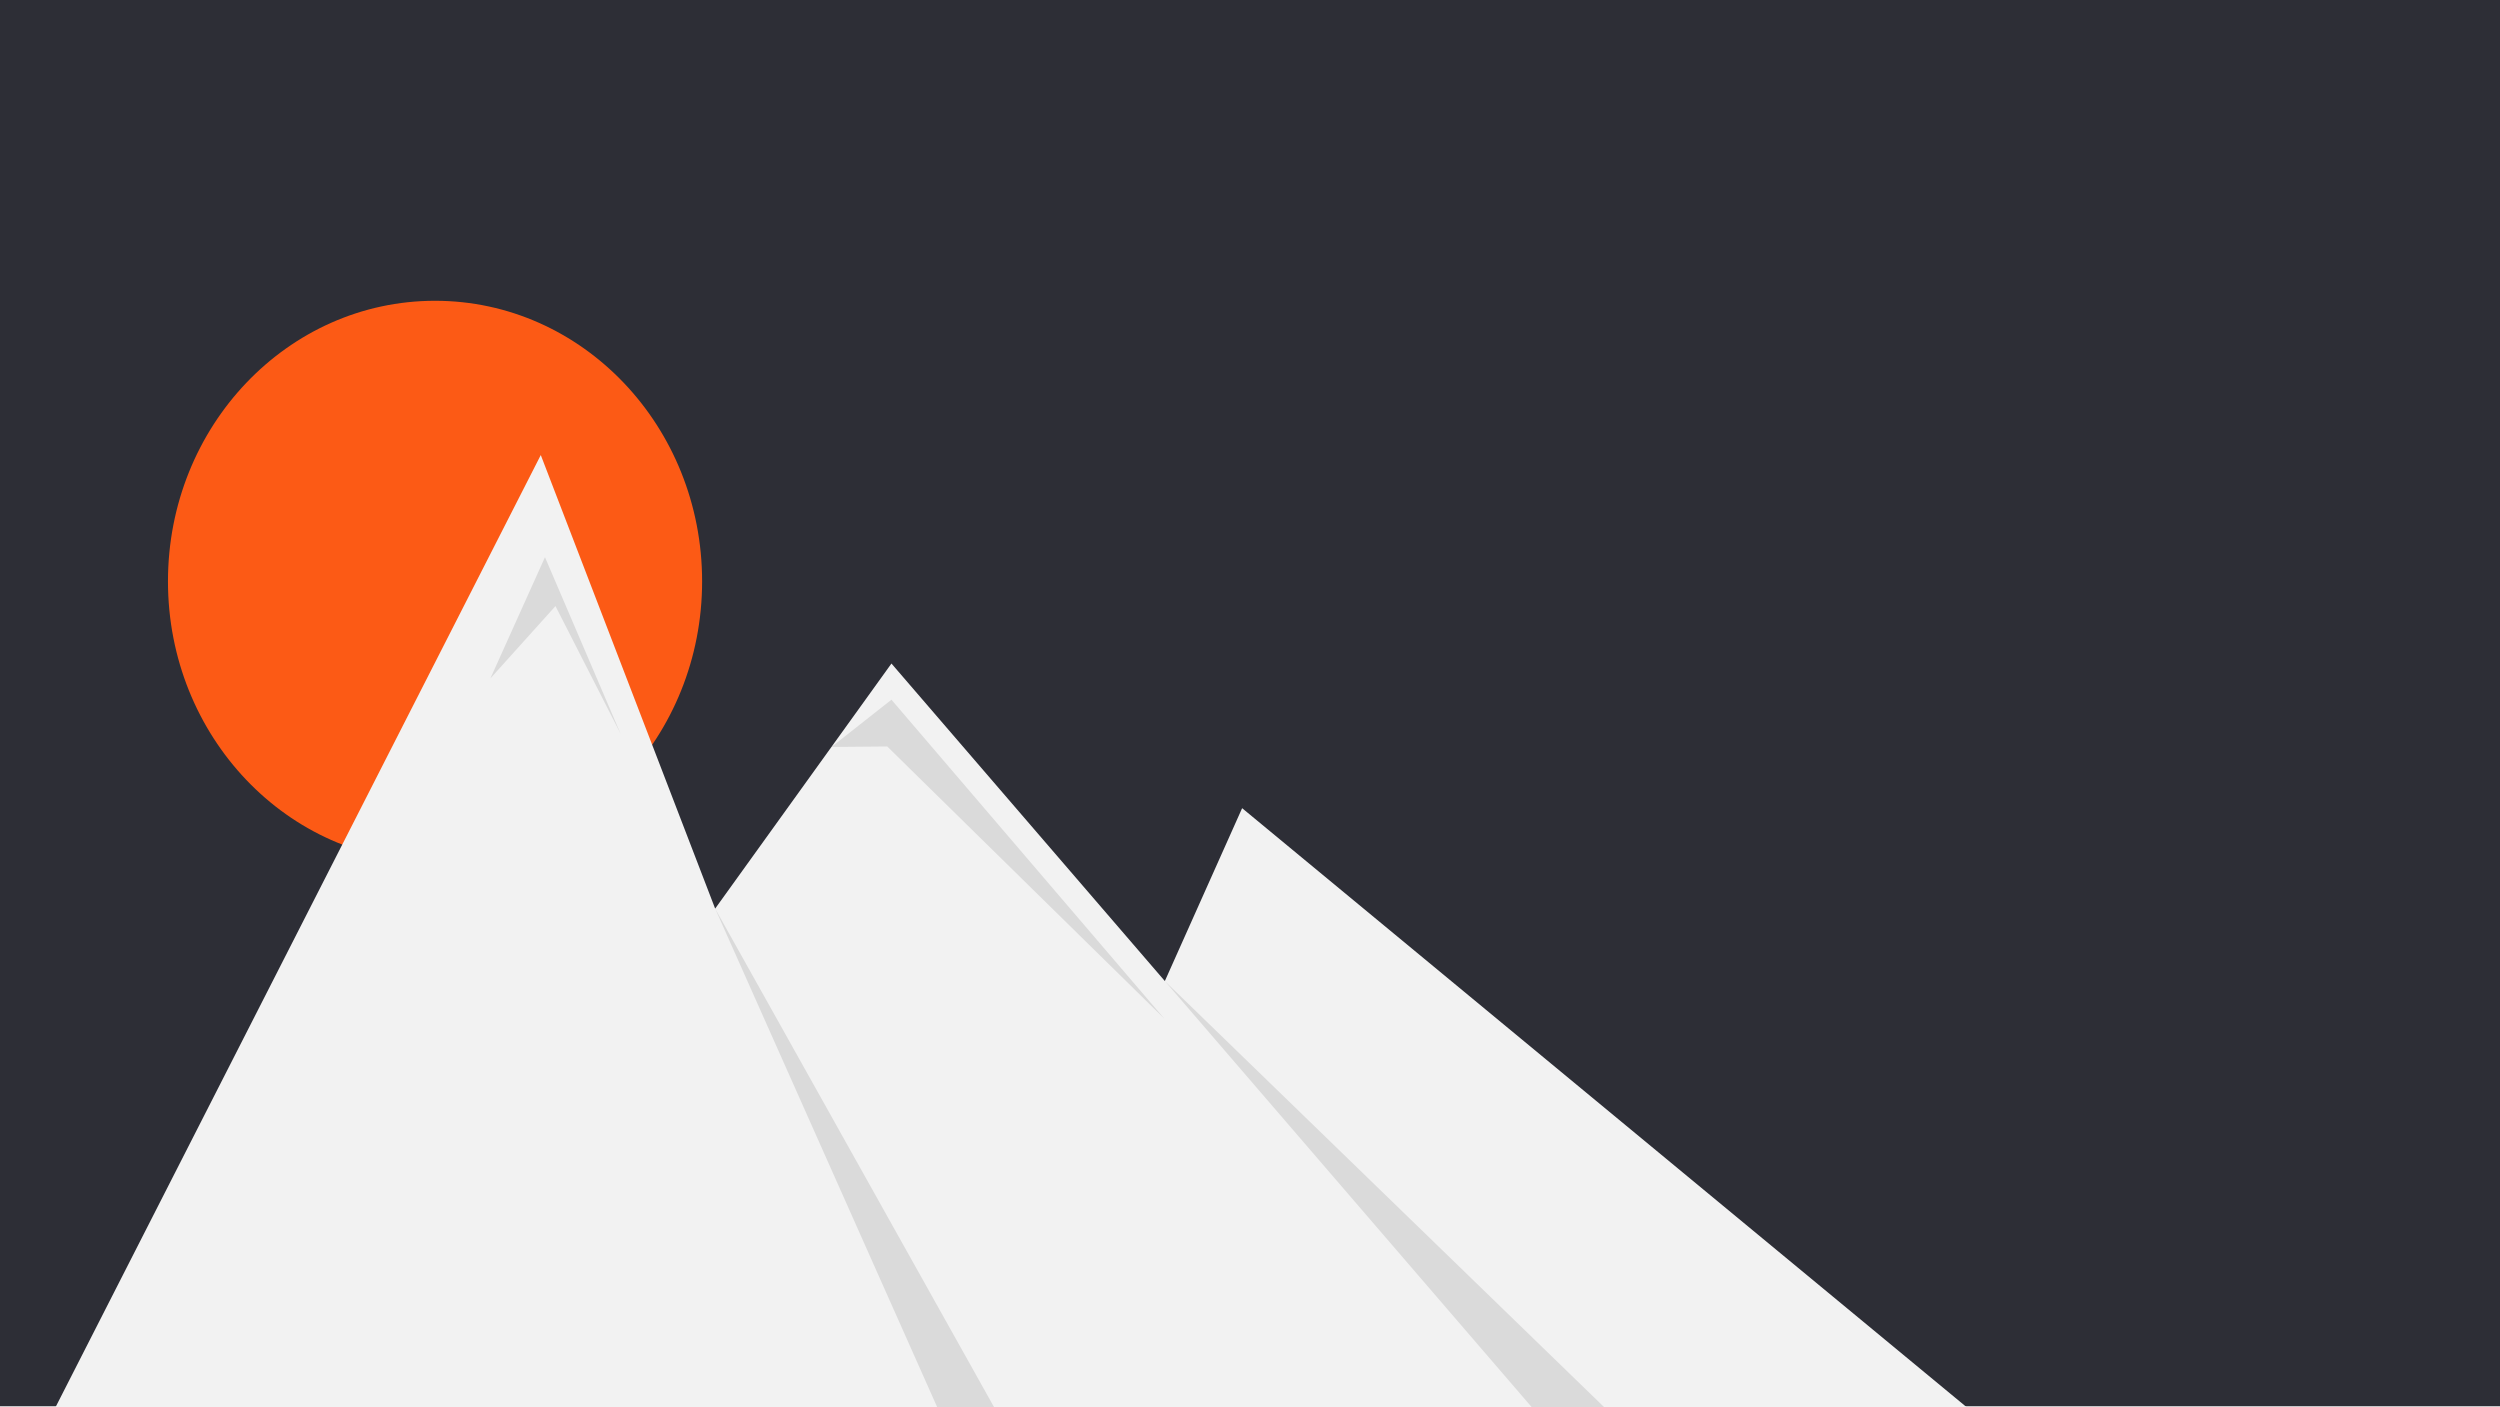
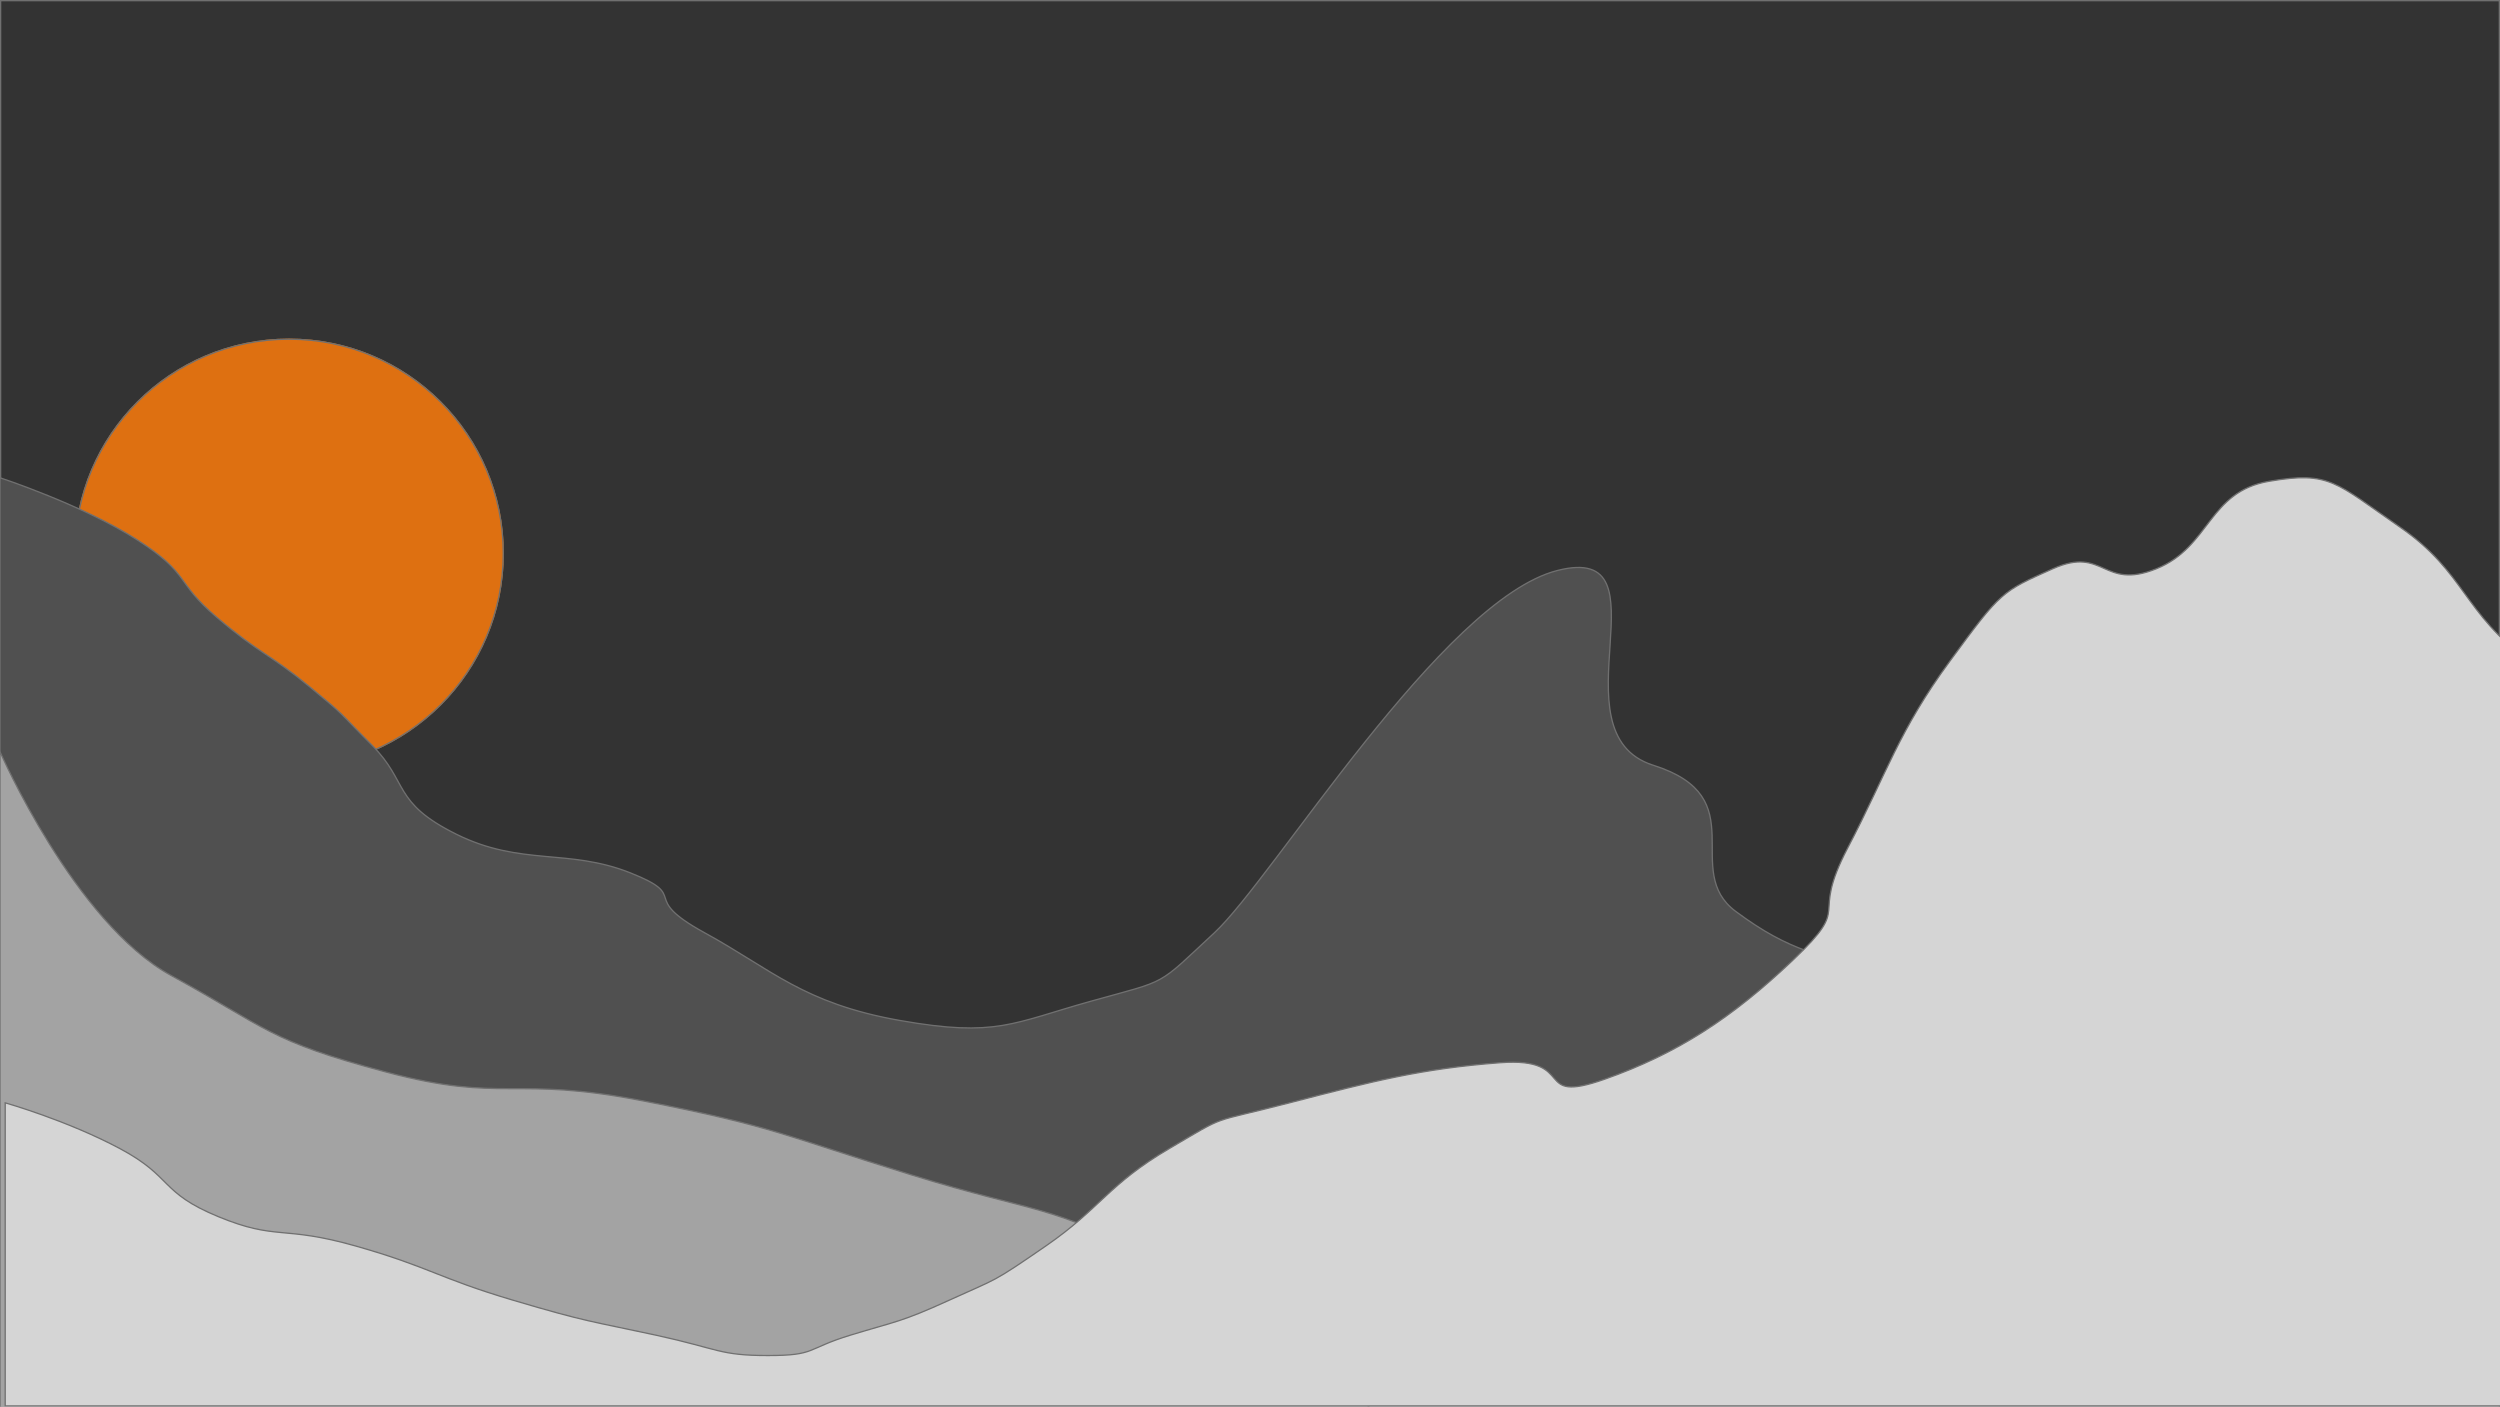
- <svg xmlns="http://www.w3.org/2000/svg" width="1920" height="1080" viewBox="0 0 1920 1080" fill="none">
-   <rect width="1920" height="1080" fill="#E5E5E5" />
-   <rect width="1920" height="1080" fill="#2D2E36" />
-   <path d="M334.109 661.992C447.388 661.992 539.219 565.511 539.219 446.496C539.219 327.481 447.388 231 334.109 231C220.831 231 129 327.481 129 446.496C129 565.511 220.831 661.992 334.109 661.992Z" fill="#FC5A15" />
-   <path d="M1691.59 1230.51C1683.43 1237.94 1674.86 1244.89 1665.9 1251.31C1644.64 1266.45 1621.67 1278.96 1597.47 1288.57C1496.92 1286.12 1349.1 1273.62 1162.52 1266.96C1148.6 1262.14 1134.37 1256.92 1119.81 1251.31C1100.56 1243.87 1080.75 1235.7 1060.39 1226.8C975.819 1189.78 888.992 1165.71 802.988 1151.34C784.507 1148.25 766.074 1145.6 747.689 1143.4C359.325 1096.35 1.182 1234.59 -40.296 1251.31H-44.296L-18.783 1201.25L415.317 349.483L516.835 613.527L549.233 697.812L638.527 573.68L684.634 509.589L894.604 753.457L953.951 620.683L1364.83 960.369L1387.74 979.304L1410.93 998.484L1418.32 1004.59L1637.98 1186.2L1691.59 1230.51Z" fill="#F2F2F2" />
-   <path opacity="0.1" d="M376.613 521.026L418.542 427.903L476.599 563.503L426.606 465.479L376.613 521.026Z" fill="black" />
-   <path opacity="0.1" d="M802.988 1151.34C784.507 1148.25 766.074 1145.6 747.689 1143.4L549.234 697.812L802.988 1151.34Z" fill="black" />
-   <path opacity="0.1" d="M638.529 573.679L684.634 537.363L894.282 782.424L681.409 573.305L638.529 573.679Z" fill="black" />
-   <path opacity="0.1" d="M894.599 753.451L1313.58 1159.82L1256.27 1173.51L894.599 753.451Z" fill="black" />
+ <svg xmlns="http://www.w3.org/2000/svg" width="1920" height="1080" viewBox="0 0 1920 1080">
+   <defs>
+     <clipPath id="clip-Web_1920_1">
+       <rect width="1920" height="1080" />
+     </clipPath>
+   </defs>
+   <g id="Web_1920_1" data-name="Web 1920 – 1" clip-path="url(#clip-Web_1920_1)">
+     <rect width="1920" height="1080" fill="#333" />
+     <g id="Rectangle_1" data-name="Rectangle 1" fill="rgba(255,255,255,0)" stroke="#707070" stroke-width="1">
+       <rect width="1920" height="1081" stroke="none" />
+       <rect x="0.5" y="0.5" width="1919" height="1080" fill="none" />
+     </g>
+     <g id="Ellipse_1" data-name="Ellipse 1" transform="translate(57 260)" fill="#de7011" stroke="#707070" stroke-width="1">
+       <circle cx="165" cy="165" r="165" stroke="none" />
+       <circle cx="165" cy="165" r="164.5" fill="none" />
+     </g>
+     <path id="Path_3" data-name="Path 3" d="M0,489.2s63.818,20.959,105.424,47.738,28.069,31.315,61,59.376,40.9,28.3,70.719,52.869S257.325,666.132,285.7,694.6s15.36,43.961,64.94,68.465,85.789,10.673,133.379,29.549,5.228,17.609,56.984,45.956S616.8,892.851,691.044,906s86.513,2.04,146.938-14.817,49.5-10.593,94.763-52.613,175-255.621,263.318-278.137-4.89,124.755,73.646,149.571,20.786,80.77,63.469,112.362,61.12,31.6,123.586,52.506,61.918,3.5,126.277,31.128,63.91,36.513,131.159,79.378,63.873,37.257,137.835,92.083,158.011,127.222,158.011,127.222H0Z" transform="translate(0 -122.291)" fill="#505050" stroke="#707070" stroke-width="1" />
+     <path id="Path_1" data-name="Path 1" d="M0,675.2s57.277,131.265,131.417,171.82,74.431,50.087,165.144,74.188,96.854,2.477,197.707,22.218,106.93,26.257,205.705,56.748,101.4,20.618,189.4,65.215,162.593,113.173,162.593,113.173H0Z" transform="translate(0 -97.857)" fill="#a3a3a3" stroke="#707070" stroke-width="1" />
+     <path id="Path_2" data-name="Path 2" d="M0,1024.948s47.3,13.361,88.186,35.2,30.138,33.479,75.347,52.16,48.939,6.529,105.489,22.564,63.106,24.465,120.714,41.578,60.724,16.231,109.718,26.875,48.806,15.7,86.26,15.7,28.691-5.056,63.557-15.7,38.422-9.762,75.907-26.875,31.86-12.5,74.032-41.578,47.874-47.243,94.657-74.724,28.912-18.7,92.476-35.2,101.332-26.294,161.78-30.807,23.708,32.543,80.014,12.755,98.468-47.454,145.211-91.909,11.711-28.586,41.76-85.911,39.064-89.816,78.434-143.391,39.4-53.184,79.046-70.912,38.022,16.79,79.535,0,39.706-59.2,86.515-67.159,50.763.79,100.72,35.308,48.534,66.313,99.11,102.764,56.971,43.039,103.2,43.039,40.18-1.25,81.705-43.039,84.4-124.117,84.4-124.117v696.151H0Z" transform="translate(4 -177.973)" fill="#d5d5d5" stroke="#707070" stroke-width="1" />
+   </g>
</svg>
